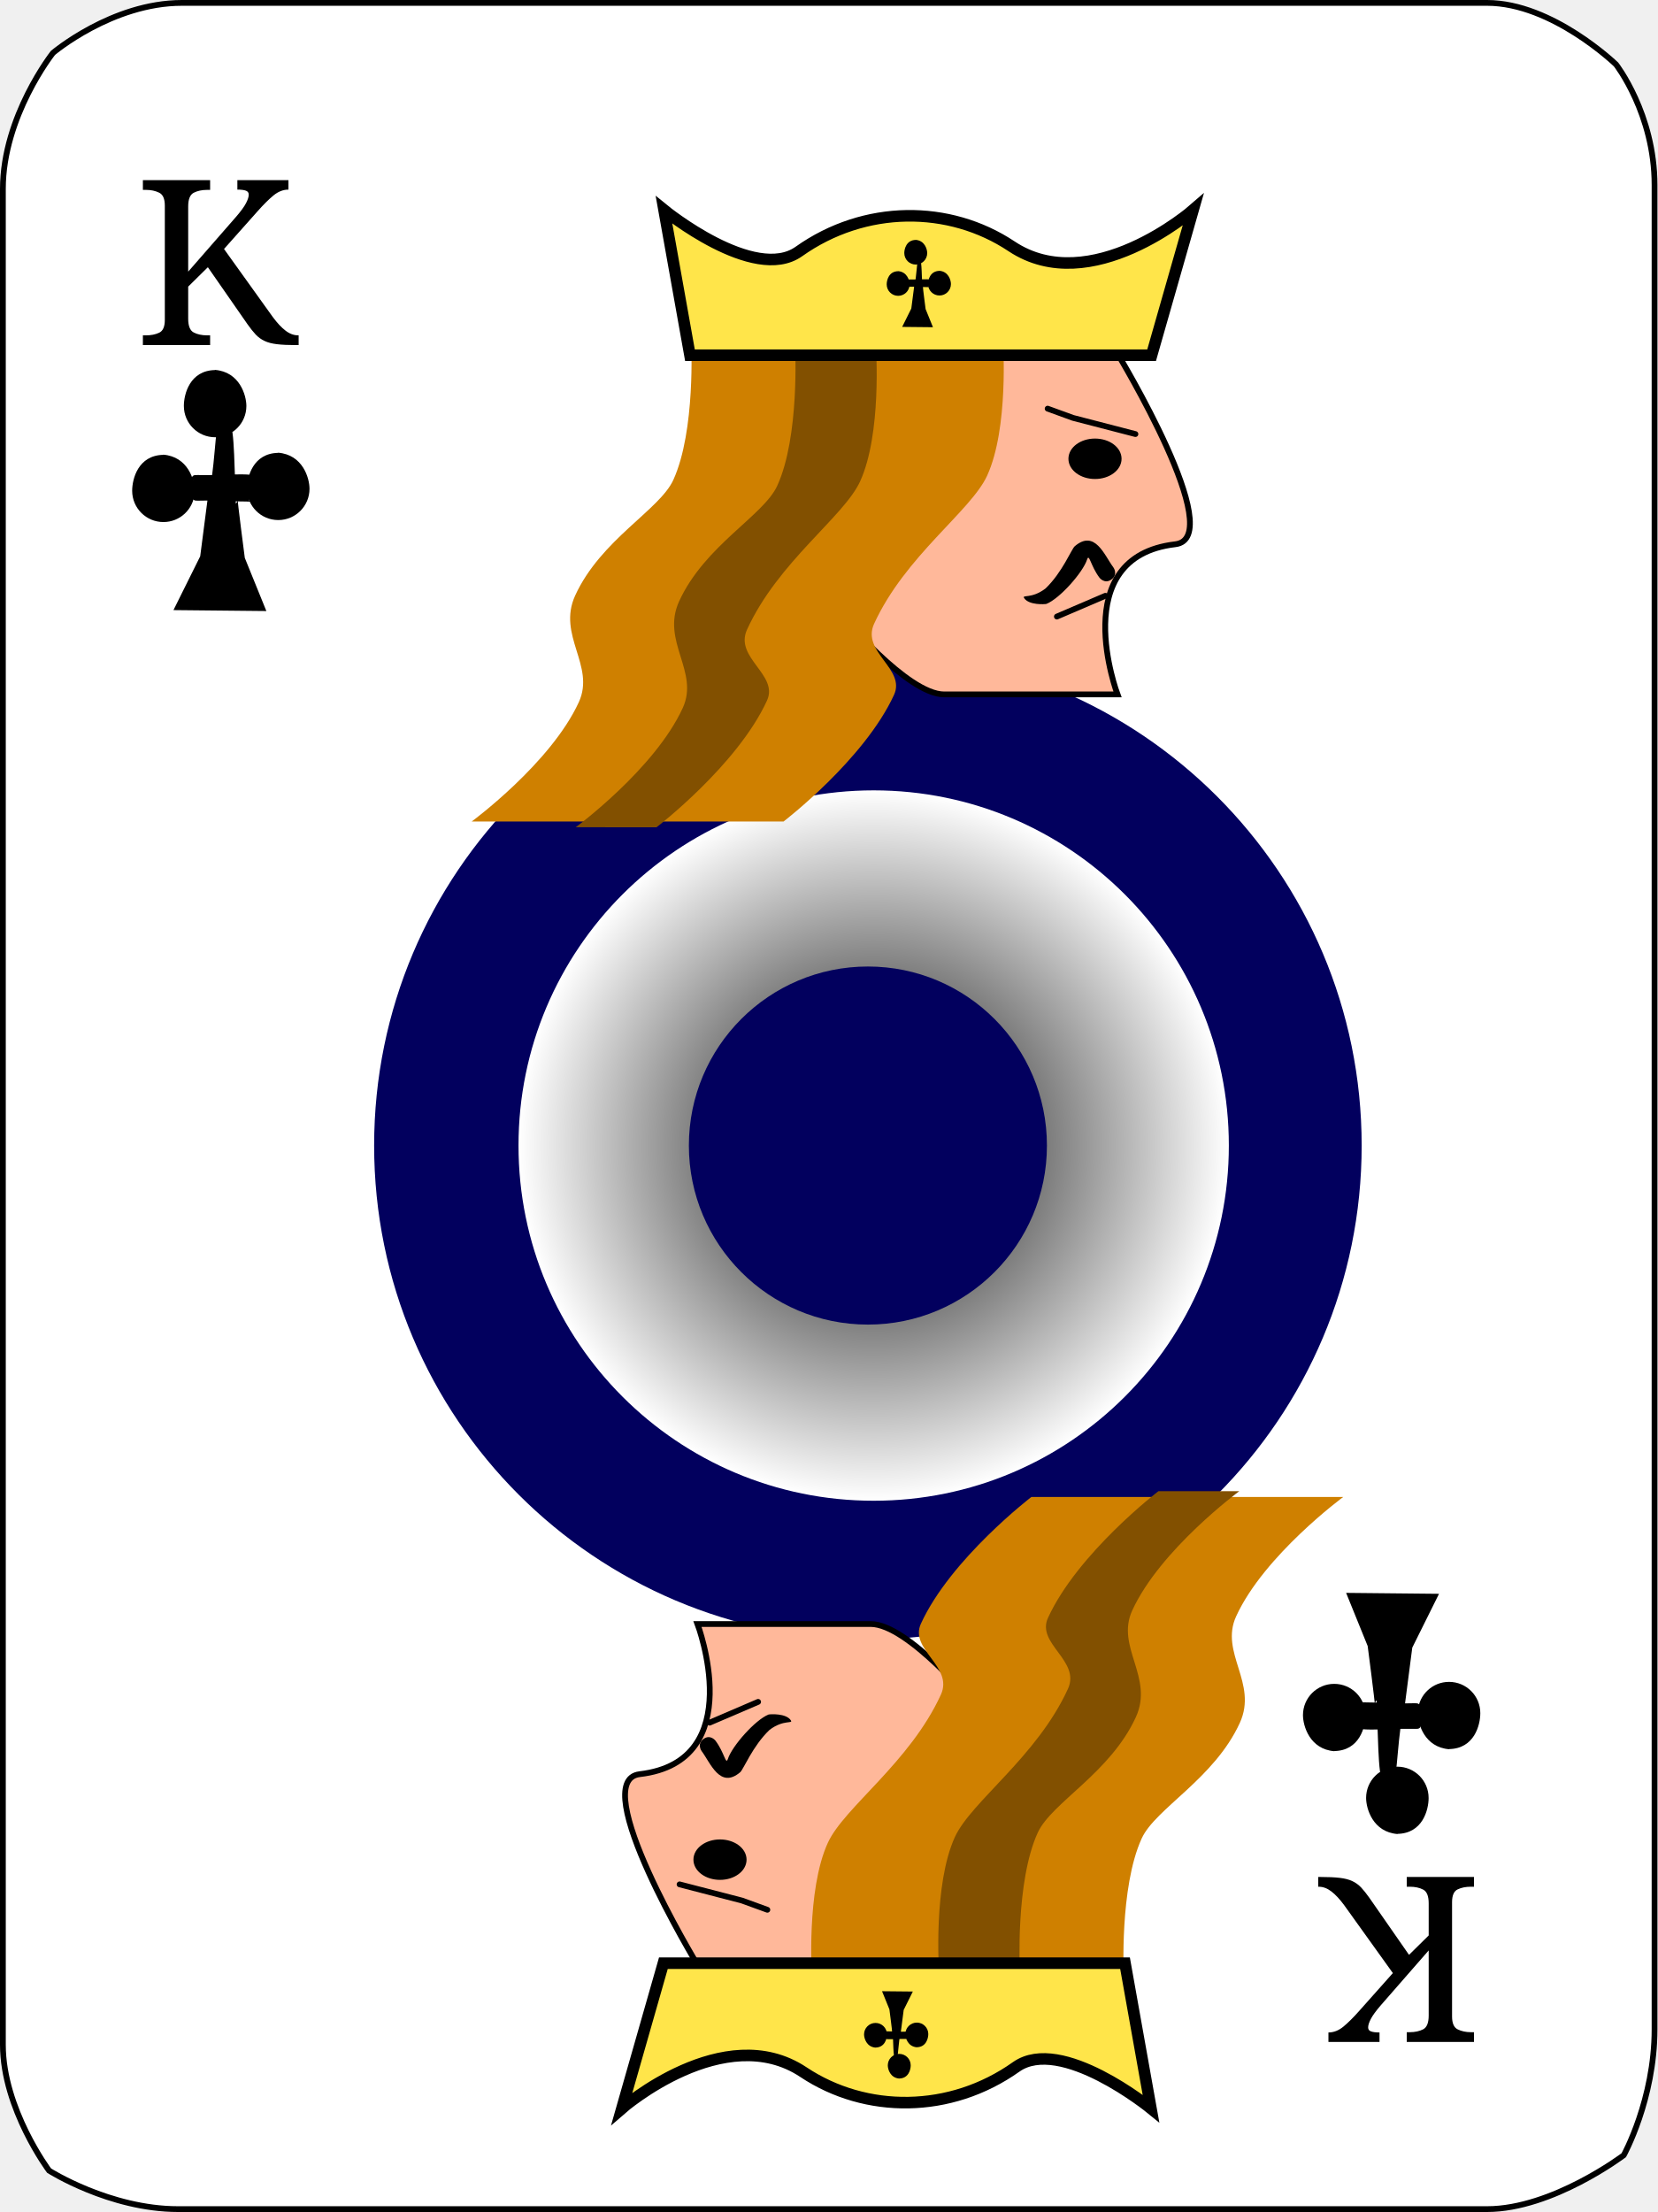
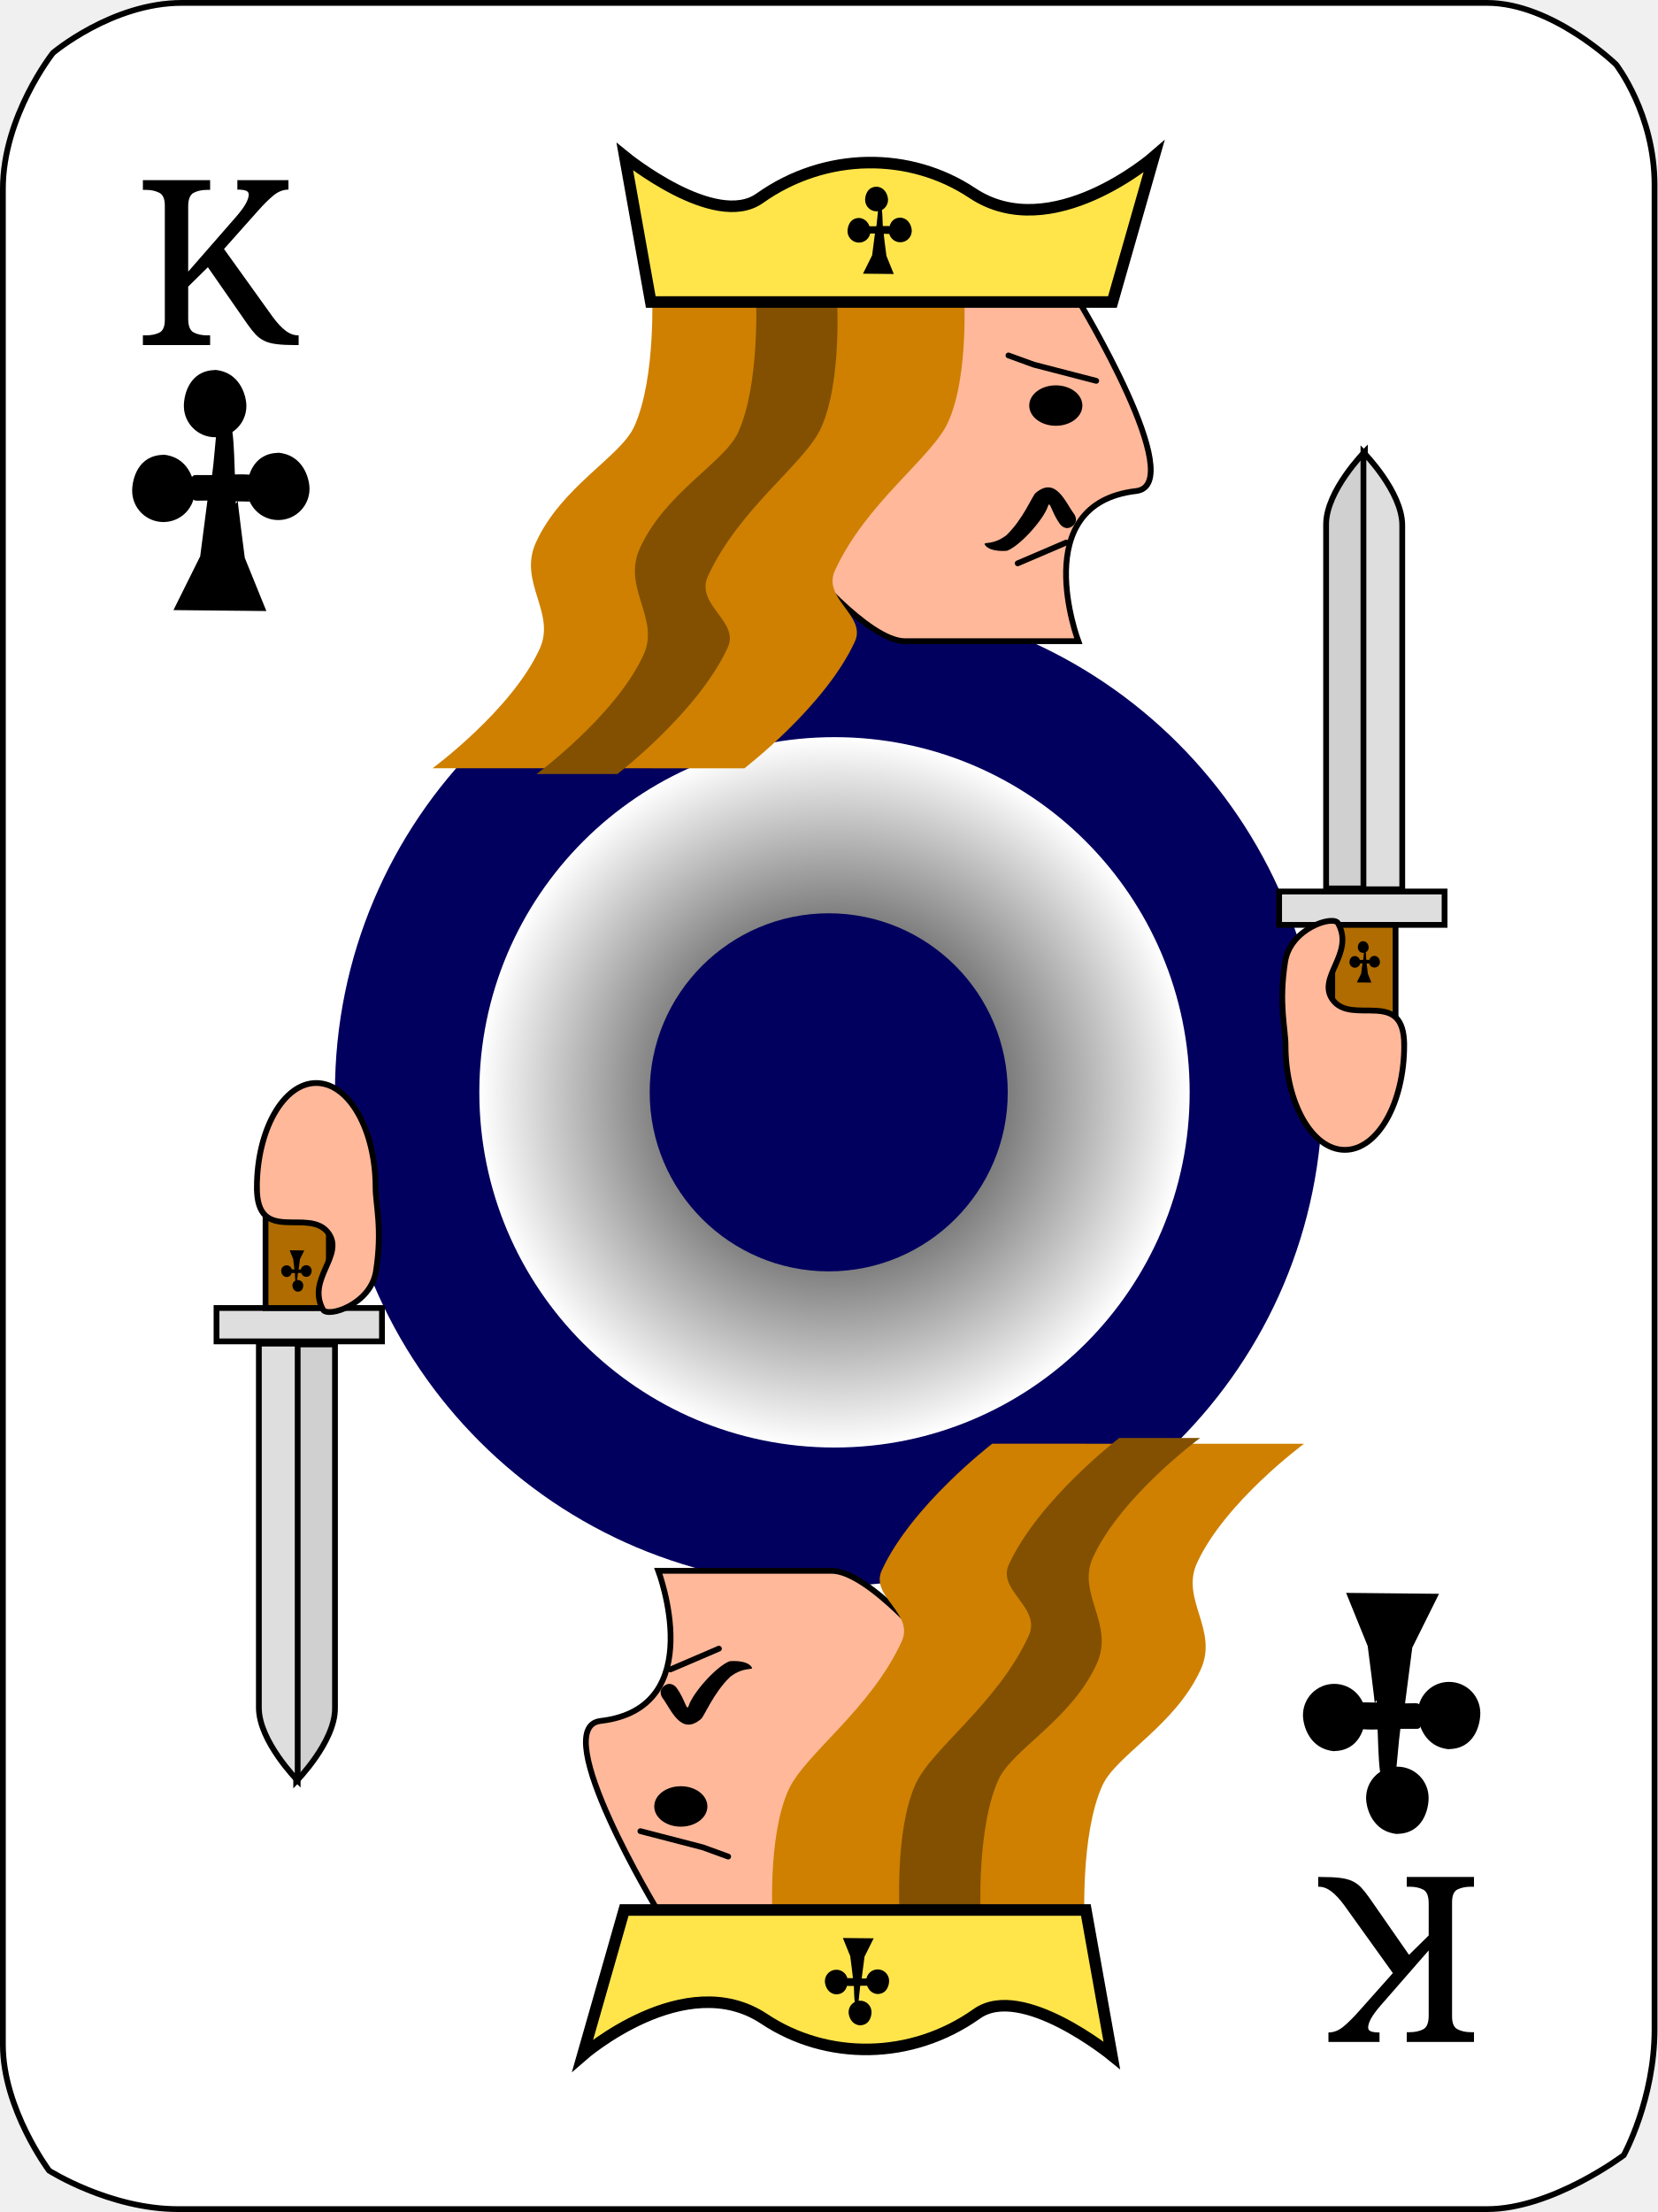
<svg xmlns="http://www.w3.org/2000/svg" version="1.1" width="143.5" height="191.5" viewBox="0,0,143.5,191.5">
  <defs>
-     <radialGradient cx="245.5" cy="185" r="30.75" gradientUnits="userSpaceOnUse" id="color-1">
+     <radialGradient cx="240.5" cy="178.817" r="30.75" gradientUnits="userSpaceOnUse" id="color-1">
      <stop offset="0" stop-color="#000000" />
      <stop offset="1" stop-color="#ffffff" />
    </radialGradient>
  </defs>
-   <g transform="translate(-169.858,-85.82584)">
+   <g transform="translate(-168.25,-84.25)">
    <g data-paper-data="{&quot;isPaintingLayer&quot;:true}" fill-rule="nonzero" stroke-linejoin="miter" stroke-miterlimit="10" stroke-dasharray="" stroke-dashoffset="0" style="mix-blend-mode: normal">
-       <path d="M174.108,273.743c0,0 -4,-5.345 -4,-10.9c0,-16.664 0,-97.964 0,-160.667c0,-6.283 4.333,-11.767 4.333,-11.767c0,0 5.118,-4.333 11.167,-4.333c44.1,0 96.024,0 113,0c5.659,0 11.167,5.333 11.167,5.333c0,0 3.333,4.28 3.333,10.433c0,62.312 0,141.441 0,159.667c0,6.075 -2.667,10.9 -2.667,10.9c0,0 -6.175,4.667 -11.833,4.667c-16.976,0 -69.104,0 -113.333,0c-5.919,0 -11.167,-3.333 -11.167,-3.333z" fill="#ffffff" stroke="#000000" stroke-width="0.5" stroke-linecap="butt" />
-       <text transform="translate(181.4718,115.7019) scale(0.5,0.5)" font-size="40" xml:space="preserve" fill="#000000" fill-rule="nonzero" stroke="none" stroke-width="1" stroke-linecap="butt" stroke-linejoin="miter" stroke-miterlimit="10" stroke-dasharray="" stroke-dashoffset="0" font-family="Serif" font-weight="normal" text-anchor="start" style="mix-blend-mode: normal">
-         <tspan x="0" dy="0">K</tspan>
-       </text>
-       <text transform="translate(298.2325,248.3216) rotate(-180) scale(0.5,0.5)" font-size="40" xml:space="preserve" data-paper-data="{&quot;origRot&quot;:-45}" fill="#000000" fill-rule="nonzero" stroke="none" stroke-width="1" stroke-linecap="butt" stroke-linejoin="miter" stroke-miterlimit="10" stroke-dasharray="" stroke-dashoffset="0" font-family="Serif" font-weight="normal" text-anchor="start" style="mix-blend-mode: normal">
-         <tspan x="0" dy="0">K</tspan>
-       </text>
-       <g fill="#000000" stroke-linecap="butt">
-         <path d="M185.277,138.399l2.157,-4.34c0,0 0.313,-2.449 0.665,-5.133c0.049,-0.057 -1.336,0.037 -1.327,-0.028c0.011,0.083 -0.049,-1.673 -0.054,-1.677c-0.07,-0.055 1.719,0.033 1.731,-0.053c0.205,-1.53 0.289,-3.038 0.429,-4.117c0.027,-0.206 0.836,0.079 0.864,0.285c0.129,0.951 0.165,2.662 0.211,3.819c1.398,-0.039 1.345,0.026 1.649,0.023c0.059,0.03 -0.048,1.84 -0.064,1.83c-0.038,-0.003 -0.447,-0.024 -1.359,-0.03c-0.05,0.019 0.63,5.21 0.63,5.21l1.738,4.284z" stroke="#000000" stroke-width="0.5" />
-         <path d="M181.301,128.314c0,-1.021 0.513,-3.081 2.712,-3.111c0.001,0.066 0.077,1.096 0.034,1.111c-2.351,-0.01 1.993,-0.209 -0.007,-0c-0.166,-0.082 0.007,-1.058 -0.053,-1.126c2.144,0.167 2.727,2.199 2.727,3.126c0,0.065 -0.002,0.13 -0.007,0.194c-0.099,1.404 -1.27,2.513 -2.7,2.513c-1.495,0 -2.706,-1.212 -2.706,-2.706z" stroke="none" stroke-width="0" />
-         <path d="M185.776,120.974c0,-1.021 0.513,-3.081 2.712,-3.111c0.001,0.066 0.077,1.096 0.034,1.111c-2.351,-0.01 1.993,-0.209 -0.007,-0c-0.166,-0.082 0.007,-1.058 -0.053,-1.126c2.144,0.167 2.727,2.199 2.727,3.126c0,1.495 -1.212,2.706 -2.706,2.706c-1.495,0 -2.706,-1.212 -2.706,-2.706z" stroke="none" stroke-width="0" />
-         <path d="M191.242,128.143c0,-1.021 0.513,-3.081 2.712,-3.111c0.001,0.066 0.077,1.096 0.034,1.111c-2.351,-0.01 1.993,-0.209 -0.007,-0c-0.166,-0.082 0.007,-1.058 -0.053,-1.126c2.144,0.167 2.727,2.199 2.727,3.126c0,1.495 -1.212,2.706 -2.706,2.706c-1.495,0 -2.706,-1.212 -2.706,-2.706z" stroke="none" stroke-width="0" />
+       <g stroke-linecap="butt">
+         <path d="M172.5,272.167c0,0 -4,-5.345 -4,-10.9c0,-16.664 0,-97.964 0,-160.667c0,-6.283 4.333,-11.767 4.333,-11.767c0,0 5.118,-4.333 11.167,-4.333c44.1,0 96.024,0 113,0c5.659,0 11.167,5.333 11.167,5.333c0,0 3.333,4.28 3.333,10.433c0,62.312 0,141.441 0,159.667c0,6.075 -2.667,10.9 -2.667,10.9c0,0 -6.175,4.667 -11.833,4.667c-16.976,0 -69.104,0 -113.333,0c-5.919,0 -11.167,-3.333 -11.167,-3.333z" fill="#ffffff" stroke="#000000" stroke-width="0.5" />
+         <text transform="translate(179.8638,114.1261) scale(0.5,0.5)" font-size="40" xml:space="preserve" fill="#000000" fill-rule="nonzero" stroke="none" stroke-width="1" stroke-linecap="butt" stroke-linejoin="miter" stroke-miterlimit="10" stroke-dasharray="" stroke-dashoffset="0" font-family="Serif" font-weight="normal" text-anchor="start" style="mix-blend-mode: normal">
+           <tspan x="0" dy="0">K</tspan>
+         </text>
+         <text transform="translate(296.6245,246.7457) rotate(-180) scale(0.5,0.5)" font-size="40" xml:space="preserve" data-paper-data="{&quot;origRot&quot;:-45}" fill="#000000" fill-rule="nonzero" stroke="none" stroke-width="1" stroke-linecap="butt" stroke-linejoin="miter" stroke-miterlimit="10" stroke-dasharray="" stroke-dashoffset="0" font-family="Serif" font-weight="normal" text-anchor="start" style="mix-blend-mode: normal">
+           <tspan x="0" dy="0">K</tspan>
+         </text>
+         <path d="M183.669,136.823l2.157,-4.34c0,0 0.313,-2.449 0.665,-5.133c0.049,-0.057 -1.336,0.037 -1.327,-0.028c0.011,0.083 -0.049,-1.673 -0.054,-1.677c-0.07,-0.055 1.719,0.033 1.731,-0.053c0.205,-1.53 0.289,-3.038 0.429,-4.117c0.027,-0.206 0.836,0.079 0.864,0.285c0.129,0.951 0.165,2.662 0.211,3.819c1.398,-0.039 1.345,0.026 1.649,0.023c0.059,0.03 -0.048,1.84 -0.064,1.83c-0.038,-0.003 -0.447,-0.024 -1.359,-0.03c-0.05,0.019 0.63,5.21 0.63,5.21l1.738,4.284z" fill="#000000" stroke="#000000" stroke-width="0.5" />
+         <path d="M179.693,126.738c0,-1.021 0.513,-3.081 2.712,-3.111c0.001,0.066 0.077,1.096 0.034,1.111c-2.351,-0.01 1.993,-0.209 -0.007,-0c-0.166,-0.082 0.007,-1.058 -0.053,-1.126c2.144,0.167 2.727,2.199 2.727,3.126c0,0.065 -0.002,0.13 -0.007,0.194c-0.099,1.404 -1.27,2.513 -2.7,2.513c-1.495,0 -2.706,-1.212 -2.706,-2.706z" fill="#000000" stroke="none" stroke-width="0" />
+         <path d="M184.168,119.398c0,-1.021 0.513,-3.081 2.712,-3.111c0.001,0.066 0.077,1.096 0.034,1.111c-2.351,-0.01 1.993,-0.209 -0.007,-0c-0.166,-0.082 0.007,-1.058 -0.053,-1.126c2.144,0.167 2.727,2.199 2.727,3.126c0,1.495 -1.212,2.706 -2.706,2.706c-1.495,0 -2.706,-1.212 -2.706,-2.706z" fill="#000000" stroke="none" stroke-width="0" />
+         <path d="M189.634,126.567c0,-1.021 0.513,-3.081 2.712,-3.111c0.001,0.066 0.077,1.096 0.034,1.111c-2.351,-0.01 1.993,-0.209 -0.007,-0c-0.166,-0.082 0.007,-1.058 -0.053,-1.126c2.144,0.167 2.727,2.199 2.727,3.126c0,1.495 -1.212,2.706 -2.706,2.706c-1.495,0 -2.706,-1.212 -2.706,-2.706z" fill="#000000" stroke="none" stroke-width="0" />
+         <path d="M292.438,222.477l-2.157,4.34c0,0 -0.313,2.449 -0.665,5.133c-0.049,0.057 1.336,-0.037 1.327,0.028c-0.011,-0.083 0.049,1.673 0.054,1.677c0.07,0.055 -1.719,-0.033 -1.731,0.053c-0.205,1.53 -0.289,3.038 -0.429,4.117c-0.027,0.206 -0.836,-0.079 -0.864,-0.285c-0.129,-0.951 -0.165,-2.662 -0.211,-3.819c-1.398,0.039 -1.345,-0.026 -1.649,-0.023c-0.059,-0.03 0.048,-1.84 0.064,-1.83c0.038,0.003 0.447,0.024 1.359,0.03c0.05,-0.019 -0.63,-5.21 -0.63,-5.21l-1.738,-4.284z" fill="#000000" stroke="#000000" stroke-width="0.5" />
+         <path d="M296.414,232.563c0,1.021 -0.513,3.081 -2.712,3.111c-0.001,-0.066 -0.077,-1.096 -0.034,-1.111c2.351,0.01 -1.993,0.209 0.007,0c0.166,0.082 -0.007,1.058 0.053,1.126c-2.144,-0.167 -2.727,-2.199 -2.727,-3.126c0,-0.065 0.002,-0.13 0.007,-0.194c0.099,-1.404 1.27,-2.513 2.7,-2.513c1.495,0 2.706,1.212 2.706,2.706z" fill="#000000" stroke="none" stroke-width="0" />
+         <path d="M291.939,239.902c0,1.021 -0.513,3.081 -2.712,3.111c-0.001,-0.066 -0.077,-1.096 -0.034,-1.111c2.351,0.01 -1.993,0.21 0.007,0c0.166,0.082 -0.007,1.058 0.053,1.126c-2.144,-0.167 -2.727,-2.199 -2.727,-3.126c0,-1.495 1.212,-2.706 2.706,-2.706c1.495,0 2.706,1.212 2.706,2.706z" fill="#000000" stroke="none" stroke-width="0" />
+         <path d="M286.473,232.733c0,1.021 -0.513,3.081 -2.712,3.111c-0.001,-0.066 -0.077,-1.096 -0.034,-1.111c2.351,0.01 -1.993,0.209 0.007,0c0.166,0.082 -0.007,1.058 0.053,1.126c-2.144,-0.167 -2.727,-2.199 -2.727,-3.126c0,-1.495 1.212,-2.706 2.706,-2.706c1.495,0 2.706,1.212 2.706,2.706z" fill="#000000" stroke="none" stroke-width="0" />
      </g>
-       <g data-paper-data="{&quot;origRot&quot;:0}" fill="#000000" stroke-linecap="butt">
-         <path d="M294.046,224.053l-2.157,4.34c0,0 -0.313,2.449 -0.665,5.133c-0.049,0.057 1.336,-0.037 1.327,0.028c-0.011,-0.083 0.049,1.673 0.054,1.677c0.07,0.055 -1.719,-0.033 -1.731,0.053c-0.205,1.53 -0.289,3.038 -0.429,4.117c-0.027,0.206 -0.836,-0.079 -0.864,-0.285c-0.129,-0.951 -0.165,-2.662 -0.211,-3.819c-1.398,0.039 -1.345,-0.026 -1.649,-0.023c-0.059,-0.03 0.048,-1.84 0.064,-1.83c0.038,0.003 0.447,0.024 1.359,0.03c0.05,-0.019 -0.63,-5.21 -0.63,-5.21l-1.738,-4.284z" stroke="#000000" stroke-width="0.5" />
-         <path d="M298.022,234.138c0,1.021 -0.513,3.081 -2.712,3.111c-0.001,-0.066 -0.077,-1.096 -0.034,-1.111c2.351,0.01 -1.993,0.209 0.007,0c0.166,0.082 -0.007,1.058 0.053,1.126c-2.144,-0.167 -2.727,-2.199 -2.727,-3.126c0,-0.065 0.002,-0.13 0.007,-0.194c0.099,-1.404 1.27,-2.513 2.7,-2.513c1.495,0 2.706,1.212 2.706,2.706z" stroke="none" stroke-width="0" />
-         <path d="M293.547,241.478c0,1.021 -0.513,3.081 -2.712,3.111c-0.001,-0.066 -0.077,-1.096 -0.034,-1.111c2.351,0.01 -1.993,0.21 0.007,0c0.166,0.082 -0.007,1.058 0.053,1.126c-2.144,-0.167 -2.727,-2.199 -2.727,-3.126c0,-1.495 1.212,-2.706 2.706,-2.706c1.495,0 2.706,1.212 2.706,2.706z" stroke="none" stroke-width="0" />
-         <path d="M288.081,234.309c0,1.021 -0.513,3.081 -2.712,3.111c-0.001,-0.066 -0.077,-1.096 -0.034,-1.111c2.351,0.01 -1.993,0.209 0.007,0c0.166,0.082 -0.007,1.058 0.053,1.126c-2.144,-0.167 -2.727,-2.199 -2.727,-3.126c0,-1.495 1.212,-2.706 2.706,-2.706c1.495,0 2.706,1.212 2.706,2.706z" stroke="none" stroke-width="0" />
-       </g>
-       <path d="M202.25,185c0,-23.61 19.14,-42.75 42.75,-42.75c23.61,0 42.75,19.14 42.75,42.75c0,23.61 -19.14,42.75 -42.75,42.75c-23.61,0 -42.75,-19.14 -42.75,-42.75z" fill="#02005e" stroke="none" stroke-width="0" stroke-linecap="butt" />
-       <path d="M214.75,185c0,-16.983 13.767,-30.75 30.75,-30.75c16.983,0 30.75,13.767 30.75,30.75c0,16.983 -13.767,30.75 -30.75,30.75c-16.983,0 -30.75,-13.767 -30.75,-30.75z" fill="url(#color-1)" stroke="none" stroke-width="0" stroke-linecap="butt" />
-       <path d="M229.5,185c0,-8.56 6.94,-15.5 15.5,-15.5c8.56,0 15.5,6.94 15.5,15.5c0,8.56 -6.94,15.5 -15.5,15.5c-8.56,0 -15.5,-6.94 -15.5,-15.5z" fill="#02005e" stroke="none" stroke-width="0" stroke-linecap="butt" />
-       <path d="M242.612,138.944l0.5,-22.5h23.5c0,0 9.659,15.957 5,16.5c-9.5,1.107 -5,13 -5,13c0,0 -10.705,0 -15,0c-3.233,0 -9,-7 -9,-7z" fill="#ffb89a" stroke="#000000" stroke-width="0.5" stroke-linecap="butt" />
-       <path d="M210.7,156.944c0,0 6.851,-5.043 9.273,-10.333c1.448,-3.163 -1.9,-5.772 -0.317,-9.229c2.22,-4.849 7.303,-7.399 8.495,-10.002c1.943,-4.243 1.549,-11.935 1.549,-11.935h27c0,0 0.51,7.438 -1.375,11.557c-1.405,3.069 -7.095,6.943 -9.788,12.826c-1.121,2.448 2.758,3.897 1.728,6.147c-2.567,5.607 -9.565,10.97 -9.565,10.97z" fill="#cf8000" stroke="none" stroke-width="0" stroke-linecap="butt" />
-       <path d="M219.7,157.444c0,0 6.851,-5.043 9.273,-10.333c1.448,-3.163 -1.9,-5.772 -0.317,-9.229c2.22,-4.849 7.303,-7.399 8.495,-10.002c1.943,-4.243 1.549,-11.935 1.549,-11.935h7c0,0 0.51,7.438 -1.375,11.557c-1.405,3.069 -7.095,6.943 -9.788,12.826c-1.121,2.448 2.758,3.897 1.728,6.147c-2.567,5.607 -9.565,10.97 -9.565,10.97z" fill="#825000" stroke="none" stroke-width="0" stroke-linecap="butt" />
-       <path d="M266.712,125.544c0,0.828 -0.918,1.5 -2.05,1.5c-1.132,0 -2.05,-0.672 -2.05,-1.5c0,-0.828 0.918,-1.5 2.05,-1.5c1.132,0 2.05,0.672 2.05,1.5z" fill="#000000" stroke="#000000" stroke-width="0.5" stroke-linecap="butt" />
-       <path d="M268.162,123.404l-5.4,-1.4l-2.2,-0.8" fill="none" stroke="#000000" stroke-width="0.5" stroke-linecap="round" />
-       <path d="M265.562,137.404l-4.2,1.8" fill="none" stroke="#000000" stroke-width="0.5" stroke-linecap="round" />
-       <path d="M258.531,137.609c-0.224,-0.335 0.62,0.101 1.848,-0.837c1.455,-1.39 2.249,-3.417 2.532,-3.658c1.749,-1.488 2.573,0.804 3.335,1.821c0,0 0.45,0.6 -0.15,1.05c-0.6,0.45 -1.05,-0.15 -1.05,-0.15c-0.763,-1.018 -0.886,-2.133 -1.065,-1.579c-0.363,1.125 -2.371,3.394 -3.525,3.852c-0.133,0.033 -1.51,0.125 -1.926,-0.499z" fill="#000000" stroke="none" stroke-width="0.5" stroke-linecap="butt" />
-       <path d="M229.594,116.58l-2.245,-12.575c0,0 7.788,6.352 11.676,3.593c5.695,-4.042 13.019,-4.042 18.413,-0.449c6.859,4.569 15.718,-3.144 15.718,-3.144l-3.593,12.575z" fill="#ffe54a" stroke="#000000" stroke-width="1" stroke-linecap="butt" />
-       <g fill="#000000" stroke-width="0" stroke-linecap="butt">
-         <path d="M247.967,114.127l0.791,-1.591c0,0 0.115,-0.898 0.244,-1.882c0.018,-0.021 -0.49,0.014 -0.486,-0.01c0.004,0.031 -0.018,-0.614 -0.02,-0.615c-0.026,-0.02 0.63,0.012 0.635,-0.02c0.075,-0.561 0.106,-1.114 0.157,-1.51c0.01,-0.076 0.307,0.029 0.317,0.105c0.047,0.349 0.06,0.976 0.077,1.4c0.512,-0.014 0.493,0.01 0.604,0.009c0.022,0.011 -0.017,0.674 -0.023,0.671c-0.014,-0.001 -0.164,-0.009 -0.498,-0.011c-0.018,0.007 0.231,1.91 0.231,1.91l0.637,1.571z" stroke="#000000" />
-         <path d="M246.627,110.446c0,-0.374 0.188,-1.13 0.994,-1.141c0.001,0.024 0.028,0.402 0.013,0.407c-0.862,-0.004 0.731,-0.077 -0.002,-0c-0.061,-0.03 0.003,-0.388 -0.02,-0.413c0.786,0.061 1,0.806 1,1.146c0,0.024 -0.001,0.048 -0.003,0.071c-0.036,0.515 -0.466,0.921 -0.99,0.921c-0.548,0 -0.992,-0.444 -0.992,-0.992z" stroke="none" />
-         <path d="M248.15,107.738c0,-0.374 0.188,-1.13 0.994,-1.141c0.001,0.024 0.028,0.402 0.013,0.407c-0.862,-0.004 0.731,-0.077 -0.002,-0c-0.061,-0.03 0.003,-0.388 -0.02,-0.413c0.786,0.061 1,0.806 1,1.146c0,0.548 -0.444,0.992 -0.992,0.992c-0.548,0 -0.992,-0.444 -0.992,-0.992z" stroke="none" />
-         <path d="M250.204,110.417c0,-0.374 0.188,-1.13 0.994,-1.141c0.001,0.024 0.028,0.402 0.013,0.407c-0.862,-0.004 0.731,-0.077 -0.002,-0c-0.061,-0.03 0.003,-0.388 -0.02,-0.413c0.786,0.061 1,0.806 1,1.146c0,0.548 -0.444,0.992 -0.992,0.992c-0.548,0 -0.992,-0.444 -0.992,-0.992z" stroke="none" />
+       <g stroke="none" stroke-width="0" stroke-linecap="butt">
+         <path d="M197.25,178.817c0,-23.61 19.14,-42.75 42.75,-42.75c23.61,0 42.75,19.14 42.75,42.75c0,23.61 -19.14,42.75 -42.75,42.75c-23.61,0 -42.75,-19.14 -42.75,-42.75z" fill="#02005e" />
+         <path d="M209.75,178.817c0,-16.983 13.767,-30.75 30.75,-30.75c16.983,0 30.75,13.767 30.75,30.75c0,16.983 -13.767,30.75 -30.75,30.75c-16.983,0 -30.75,-13.767 -30.75,-30.75z" fill="url(#color-1)" />
+         <path d="M224.5,178.817c0,-8.56 6.94,-15.5 15.5,-15.5c8.56,0 15.5,6.94 15.5,15.5c0,8.56 -6.94,15.5 -15.5,15.5c-8.56,0 -15.5,-6.94 -15.5,-15.5z" fill="#02005e" />
      </g>
      <g>
-         <path d="M254.245,233.422l-0.5,22.5h-23.5c0,0 -9.659,-15.957 -5,-16.5c9.5,-1.107 5,-13 5,-13c0,0 10.705,0 15,0c3.233,0 9,7 9,7z" fill="#ffb89a" stroke="#000000" stroke-width="0.5" stroke-linecap="butt" />
-         <path d="M286.156,215.422c0,0 -6.851,5.043 -9.273,10.333c-1.448,3.163 1.9,5.772 0.317,9.229c-2.22,4.849 -7.303,7.399 -8.495,10.002c-1.943,4.243 -1.549,11.935 -1.549,11.935h-27c0,0 -0.51,-7.438 1.375,-11.557c1.405,-3.069 7.095,-6.943 9.788,-12.826c1.121,-2.448 -2.758,-3.897 -1.728,-6.147c2.567,-5.607 9.565,-10.97 9.565,-10.97z" fill="#cf8000" stroke="none" stroke-width="0" stroke-linecap="butt" />
-         <path d="M277.156,214.922c0,0 -6.851,5.043 -9.273,10.333c-1.448,3.163 1.9,5.772 0.317,9.229c-2.22,4.849 -7.303,7.399 -8.495,10.002c-1.943,4.243 -1.549,11.935 -1.549,11.935h-7c0,0 -0.51,-7.438 1.375,-11.557c1.405,-3.069 7.095,-6.943 9.788,-12.826c1.121,-2.448 -2.758,-3.897 -1.728,-6.147c2.567,-5.607 9.565,-10.97 9.565,-10.97z" fill="#825000" stroke="none" stroke-width="0" stroke-linecap="butt" />
-         <path d="M230.145,246.822c0,-0.828 0.918,-1.5 2.05,-1.5c1.132,0 2.05,0.672 2.05,1.5c0,0.828 -0.918,1.5 -2.05,1.5c-1.132,0 -2.05,-0.672 -2.05,-1.5z" fill="#000000" stroke="#000000" stroke-width="0.5" stroke-linecap="butt" />
-         <path d="M228.695,248.962l5.4,1.4l2.2,0.8" fill="none" stroke="#000000" stroke-width="0.5" stroke-linecap="round" />
-         <path d="M235.495,233.162l-4.2,1.8" fill="none" stroke="#000000" stroke-width="0.5" stroke-linecap="round" />
-         <path d="M238.325,234.757c0.224,0.335 -0.62,-0.101 -1.848,0.837c-1.455,1.39 -2.249,3.417 -2.532,3.658c-1.749,1.488 -2.573,-0.804 -3.335,-1.821c0,0 -0.45,-0.6 0.15,-1.05c0.6,-0.45 1.05,0.15 1.05,0.15c0.763,1.018 0.886,2.133 1.065,1.579c0.363,-1.125 2.371,-3.394 3.525,-3.852c0.133,-0.033 1.51,-0.125 1.926,0.499z" fill="#000000" stroke="none" stroke-width="0.5" stroke-linecap="butt" />
-         <path d="M267.262,255.786l2.245,12.575c0,0 -7.788,-6.352 -11.676,-3.593c-5.695,4.042 -13.019,4.042 -18.413,0.449c-6.859,-4.569 -15.718,3.144 -15.718,3.144l3.593,-12.575z" fill="#ffe54a" stroke="#000000" stroke-width="1" stroke-linecap="butt" />
+         <path d="M249.245,227.239l-0.5,22.5h-23.5c0,0 -9.659,-15.957 -5,-16.5c9.5,-1.107 5,-13 5,-13c0,0 10.705,0 15,0c3.233,0 9,7 9,7z" fill="#ffb89a" stroke="#000000" stroke-width="0.5" stroke-linecap="butt" />
+         <path d="M281.156,209.239c0,0 -6.851,5.043 -9.273,10.333c-1.448,3.163 1.9,5.772 0.317,9.229c-2.22,4.849 -7.303,7.399 -8.495,10.002c-1.943,4.243 -1.549,11.935 -1.549,11.935h-27c0,0 -0.51,-7.438 1.375,-11.557c1.405,-3.069 7.095,-6.943 9.788,-12.826c1.121,-2.448 -2.758,-3.897 -1.728,-6.147c2.567,-5.607 9.565,-10.97 9.565,-10.97z" fill="#cf8000" stroke="none" stroke-width="0" stroke-linecap="butt" />
+         <path d="M272.156,208.739c0,0 -6.851,5.043 -9.273,10.333c-1.448,3.163 1.9,5.772 0.317,9.229c-2.22,4.849 -7.303,7.399 -8.495,10.002c-1.943,4.243 -1.549,11.935 -1.549,11.935h-7c0,0 -0.51,-7.438 1.375,-11.557c1.405,-3.069 7.095,-6.943 9.788,-12.826c1.121,-2.448 -2.758,-3.897 -1.728,-6.147c2.567,-5.607 9.565,-10.97 9.565,-10.97z" fill="#825000" stroke="none" stroke-width="0" stroke-linecap="butt" />
+         <path d="M225.145,240.639c0,-0.828 0.918,-1.5 2.05,-1.5c1.132,0 2.05,0.672 2.05,1.5c0,0.828 -0.918,1.5 -2.05,1.5c-1.132,0 -2.05,-0.672 -2.05,-1.5z" fill="#000000" stroke="#000000" stroke-width="0.5" stroke-linecap="butt" />
+         <path d="M223.695,242.779l5.4,1.4l2.2,0.8" fill="none" stroke="#000000" stroke-width="0.5" stroke-linecap="round" />
+         <path d="M230.495,226.979l-4.2,1.8" fill="none" stroke="#000000" stroke-width="0.5" stroke-linecap="round" />
+         <path d="M233.325,228.574c0.224,0.335 -0.62,-0.101 -1.848,0.837c-1.455,1.39 -2.249,3.417 -2.532,3.658c-1.749,1.488 -2.573,-0.804 -3.335,-1.821c0,0 -0.45,-0.6 0.15,-1.05c0.6,-0.45 1.05,0.15 1.05,0.15c0.763,1.018 0.886,2.133 1.065,1.579c0.363,-1.125 2.371,-3.394 3.525,-3.852c0.133,-0.033 1.51,-0.125 1.926,0.499z" fill="#000000" stroke="none" stroke-width="0.5" stroke-linecap="butt" />
+         <path d="M262.262,249.603l2.245,12.575c0,0 -7.788,-6.352 -11.676,-3.593c-5.695,4.042 -13.019,4.042 -18.413,0.449c-6.859,-4.569 -15.718,3.144 -15.718,3.144l3.593,-12.575z" fill="#ffe54a" stroke="#000000" stroke-width="1" stroke-linecap="butt" />
        <g fill="#000000" stroke-width="0" stroke-linecap="butt">
-           <path d="M248.89,258.239l-0.791,1.591c0,0 -0.115,0.898 -0.244,1.882c-0.018,0.021 0.49,-0.014 0.486,0.01c-0.004,-0.031 0.018,0.614 0.02,0.615c0.026,0.02 -0.63,-0.012 -0.634,0.02c-0.075,0.561 -0.106,1.114 -0.157,1.51c-0.01,0.076 -0.307,-0.029 -0.317,-0.105c-0.047,-0.349 -0.06,-0.976 -0.077,-1.4c-0.512,0.014 -0.493,-0.01 -0.604,-0.009c-0.022,-0.011 0.017,-0.674 0.023,-0.671c0.014,0.001 0.164,0.009 0.498,0.011c0.018,-0.007 -0.231,-1.91 -0.231,-1.91l-0.637,-1.571z" stroke="#000000" />
-           <path d="M250.229,261.92c0,0.374 -0.188,1.13 -0.994,1.141c-0.001,-0.024 -0.028,-0.402 -0.013,-0.407c0.862,0.004 -0.731,0.077 0.002,0c0.061,0.03 -0.003,0.388 0.02,0.413c-0.786,-0.061 -1,-0.806 -1,-1.146c0,-0.024 0.001,-0.048 0.003,-0.071c0.036,-0.515 0.466,-0.921 0.99,-0.921c0.548,0 0.992,0.444 0.992,0.992z" stroke="none" />
-           <path d="M248.707,264.628c0,0.374 -0.188,1.13 -0.994,1.141c-0.001,-0.024 -0.028,-0.402 -0.013,-0.407c0.862,0.004 -0.731,0.077 0.002,0c0.061,0.03 -0.003,0.388 0.02,0.413c-0.786,-0.061 -1,-0.806 -1,-1.146c0,-0.548 0.444,-0.992 0.992,-0.992c0.548,0 0.992,0.444 0.992,0.992z" stroke="none" />
-           <path d="M246.652,261.949c0,0.374 -0.188,1.13 -0.994,1.141c-0.001,-0.024 -0.028,-0.402 -0.013,-0.407c0.862,0.004 -0.731,0.077 0.002,0c0.061,0.03 -0.003,0.388 0.02,0.413c-0.786,-0.061 -1,-0.806 -1,-1.146c0,-0.548 0.444,-0.992 0.992,-0.992c0.548,0 0.992,0.444 0.992,0.992z" stroke="none" />
+           <path d="M243.89,252.056l-0.791,1.591c0,0 -0.115,0.898 -0.244,1.882c-0.018,0.021 0.49,-0.014 0.486,0.01c-0.004,-0.031 0.018,0.614 0.02,0.615c0.026,0.02 -0.63,-0.012 -0.634,0.02c-0.075,0.561 -0.106,1.114 -0.157,1.51c-0.01,0.076 -0.307,-0.029 -0.317,-0.105c-0.047,-0.349 -0.06,-0.976 -0.077,-1.4c-0.512,0.014 -0.493,-0.01 -0.604,-0.009c-0.022,-0.011 0.017,-0.674 0.023,-0.671c0.014,0.001 0.164,0.009 0.498,0.011c0.018,-0.007 -0.231,-1.91 -0.231,-1.91l-0.637,-1.571z" stroke="#000000" />
+           <path d="M245.229,255.737c0,0.374 -0.188,1.13 -0.994,1.141c-0.001,-0.024 -0.028,-0.402 -0.013,-0.407c0.862,0.004 -0.731,0.077 0.002,0c0.061,0.03 -0.003,0.388 0.02,0.413c-0.786,-0.061 -1,-0.806 -1,-1.146c0,-0.024 0.001,-0.048 0.003,-0.071c0.036,-0.515 0.466,-0.921 0.99,-0.921c0.548,0 0.992,0.444 0.992,0.992z" stroke="none" />
+           <path d="M243.707,258.445c0,0.374 -0.188,1.13 -0.994,1.141c-0.001,-0.024 -0.028,-0.402 -0.013,-0.407c0.862,0.004 -0.731,0.077 0.002,0c0.061,0.03 -0.003,0.388 0.02,0.413c-0.786,-0.061 -1,-0.806 -1,-1.146c0,-0.548 0.444,-0.992 0.992,-0.992c0.548,0 0.992,0.444 0.992,0.992z" stroke="none" />
+           <path d="M241.652,255.766c0,0.374 -0.188,1.13 -0.994,1.141c-0.001,-0.024 -0.028,-0.402 -0.013,-0.407c0.862,0.004 -0.731,0.077 0.002,0c0.061,0.03 -0.003,0.388 0.02,0.413c-0.786,-0.061 -1,-0.806 -1,-1.146c0,-0.548 0.444,-0.992 0.992,-0.992c0.548,0 0.992,0.444 0.992,0.992z" stroke="none" />
+         </g>
+       </g>
+       <g>
+         <path d="M237.611,132.761l0.5,-22.5h23.5c0,0 9.659,15.957 5,16.5c-9.5,1.107 -5,13 -5,13c0,0 -10.705,0 -15,0c-3.233,0 -9,-7 -9,-7z" fill="#ffb89a" stroke="#000000" stroke-width="0.5" stroke-linecap="butt" />
+         <path d="M205.7,150.761c0,0 6.851,-5.043 9.273,-10.333c1.448,-3.163 -1.9,-5.772 -0.317,-9.229c2.22,-4.849 7.303,-7.399 8.495,-10.002c1.943,-4.243 1.549,-11.935 1.549,-11.935h27c0,0 0.51,7.438 -1.375,11.557c-1.405,3.069 -7.095,6.943 -9.788,12.826c-1.121,2.448 2.758,3.897 1.728,6.147c-2.567,5.607 -9.565,10.97 -9.565,10.97z" fill="#cf8000" stroke="none" stroke-width="0" stroke-linecap="butt" />
+         <path d="M214.7,151.261c0,0 6.851,-5.043 9.273,-10.333c1.448,-3.163 -1.9,-5.772 -0.317,-9.229c2.22,-4.849 7.303,-7.399 8.495,-10.002c1.943,-4.243 1.549,-11.935 1.549,-11.935h7c0,0 0.51,7.438 -1.375,11.557c-1.405,3.069 -7.095,6.943 -9.788,12.826c-1.121,2.448 2.758,3.897 1.728,6.147c-2.567,5.607 -9.565,10.97 -9.565,10.97z" fill="#825000" stroke="none" stroke-width="0" stroke-linecap="butt" />
+         <path d="M261.711,119.361c0,0.828 -0.918,1.5 -2.05,1.5c-1.132,0 -2.05,-0.672 -2.05,-1.5c0,-0.828 0.918,-1.5 2.05,-1.5c1.132,0 2.05,0.672 2.05,1.5z" fill="#000000" stroke="#000000" stroke-width="0.5" stroke-linecap="butt" />
+         <path d="M263.161,117.221l-5.4,-1.4l-2.2,-0.8" fill="none" stroke="#000000" stroke-width="0.5" stroke-linecap="round" />
+         <path d="M260.561,131.221l-4.2,1.8" fill="none" stroke="#000000" stroke-width="0.5" stroke-linecap="round" />
+         <path d="M253.531,131.426c-0.224,-0.335 0.62,0.101 1.848,-0.837c1.455,-1.39 2.249,-3.417 2.532,-3.658c1.749,-1.488 2.573,0.804 3.335,1.821c0,0 0.45,0.6 -0.15,1.05c-0.6,0.45 -1.05,-0.15 -1.05,-0.15c-0.763,-1.018 -0.886,-2.133 -1.065,-1.579c-0.363,1.125 -2.371,3.394 -3.525,3.852c-0.133,0.033 -1.51,0.125 -1.926,-0.499z" fill="#000000" stroke="none" stroke-width="0.5" stroke-linecap="butt" />
+         <path d="M224.594,110.397l-2.245,-12.575c0,0 7.788,6.352 11.676,3.593c5.695,-4.042 13.019,-4.042 18.413,-0.449c6.859,4.569 15.718,-3.144 15.718,-3.144l-3.593,12.575z" fill="#ffe54a" stroke="#000000" stroke-width="1" stroke-linecap="butt" />
+         <path d="M242.967,107.944l0.791,-1.591c0,0 0.115,-0.898 0.244,-1.882c0.018,-0.021 -0.49,0.014 -0.486,-0.01c0.004,0.031 -0.018,-0.614 -0.02,-0.615c-0.026,-0.02 0.63,0.012 0.635,-0.02c0.075,-0.561 0.106,-1.114 0.157,-1.51c0.01,-0.076 0.307,0.029 0.317,0.105c0.047,0.349 0.06,0.976 0.077,1.4c0.512,-0.014 0.493,0.01 0.604,0.009c0.022,0.011 -0.017,0.674 -0.023,0.671c-0.014,-0.001 -0.164,-0.009 -0.498,-0.011c-0.018,0.007 0.231,1.91 0.231,1.91l0.637,1.571z" fill="#000000" stroke="#000000" stroke-width="0" stroke-linecap="butt" />
+         <path d="M241.627,104.263c0,-0.374 0.188,-1.13 0.994,-1.141c0.001,0.024 0.028,0.402 0.013,0.407c-0.862,-0.004 0.731,-0.077 -0.002,-0c-0.061,-0.03 0.003,-0.388 -0.02,-0.413c0.786,0.061 1,0.806 1,1.146c0,0.024 -0.001,0.048 -0.003,0.071c-0.036,0.515 -0.466,0.921 -0.99,0.921c-0.548,0 -0.992,-0.444 -0.992,-0.992z" fill="#000000" stroke="none" stroke-width="0" stroke-linecap="butt" />
+         <path d="M243.15,101.555c0,-0.374 0.188,-1.13 0.994,-1.141c0.001,0.024 0.028,0.402 0.013,0.407c-0.862,-0.004 0.731,-0.077 -0.002,-0c-0.061,-0.03 0.003,-0.388 -0.02,-0.413c0.786,0.061 1,0.806 1,1.146c0,0.548 -0.444,0.992 -0.992,0.992c-0.548,0 -0.992,-0.444 -0.992,-0.992z" fill="#000000" stroke="none" stroke-width="0" stroke-linecap="butt" />
+         <path d="M245.204,104.234c0,-0.374 0.188,-1.13 0.994,-1.141c0.001,0.024 0.028,0.402 0.013,0.407c-0.862,-0.004 0.731,-0.077 -0.002,-0c-0.061,-0.03 0.003,-0.388 -0.02,-0.413c0.786,0.061 1,0.806 1,1.146c0,0.548 -0.444,0.992 -0.992,0.992c-0.548,0 -0.992,-0.444 -0.992,-0.992z" fill="#000000" stroke="none" stroke-width="0" stroke-linecap="butt" />
+       </g>
+       <g stroke-linecap="butt">
+         <g>
+           <g stroke="#000000" stroke-width="0.5">
+             <path d="M283.063,161.168c0,0 0,-25.028 0,-31.521c0,-2.904 3.36,-6.304 3.36,-6.304v37.825z" fill="#d0d0d0" />
+             <path d="M286.295,161.24v-37.825c0,0 3.36,3.4 3.36,6.304c0,6.494 0,31.521 0,31.521z" data-paper-data="{&quot;index&quot;:null}" fill="#dedede" />
+             <path d="M278.996,164.32v-2.889h14.325v2.889z" fill="#dedede" />
+             <path d="M283.594,176.929v-12.608h5.482v12.608z" fill="#b06c00" />
+           </g>
+           <path d="M289.825,174.732c0,5.007 -2.3,9.066 -5.138,9.066c-2.837,0 -5.138,-4.059 -5.138,-9.066c0,-1.421 -0.609,-3.58 -0.033,-7.234c0.454,-2.879 4.181,-4.05 4.585,-3.316c1.457,2.646 -1.874,4.667 -0.476,6.612c1.656,2.304 6.199,-1.07 6.199,3.938z" fill="#ffb89a" stroke="#000000" stroke-width="0.5" />
+           <g fill="#000000" stroke-width="0">
+             <path d="M285.086,167.557c0,-0.178 0.089,-0.536 0.472,-0.541c0,0.011 0.013,0.191 0.006,0.193c-0.409,-0.002 0.347,-0.036 -0.001,-0c-0.029,-0.014 0.001,-0.184 -0.009,-0.196c0.373,0.029 0.474,0.383 0.474,0.544c0,0.011 -0,0.023 -0.001,0.034c-0.017,0.244 -0.221,0.437 -0.47,0.437c-0.26,0 -0.471,-0.211 -0.471,-0.471z" stroke="none" />
+             <path d="M285.721,169.303l0.375,-0.755c0,0 0.054,-0.426 0.116,-0.893c0.008,-0.01 -0.232,0.006 -0.231,-0.005c0.002,0.015 -0.008,-0.291 -0.009,-0.292c-0.012,-0.01 0.299,0.006 0.301,-0.009c0.036,-0.266 0.05,-0.528 0.075,-0.716c0.005,-0.036 0.145,0.014 0.15,0.05c0.022,0.165 0.029,0.463 0.037,0.664c0.243,-0.007 0.234,0.005 0.287,0.004c0.01,0.005 -0.008,0.32 -0.011,0.318c-0.007,-0.001 -0.078,-0.004 -0.236,-0.005c-0.009,0.003 0.11,0.906 0.11,0.906l0.302,0.745z" stroke="#000000" />
+             <path d="M285.808,166.272c0,-0.178 0.089,-0.536 0.472,-0.541c0,0.011 0.013,0.191 0.006,0.193c-0.409,-0.002 0.347,-0.036 -0.001,-0c-0.029,-0.014 0.001,-0.184 -0.009,-0.196c0.373,0.029 0.474,0.383 0.474,0.544c0,0.26 -0.211,0.471 -0.471,0.471c-0.26,0 -0.471,-0.211 -0.471,-0.471z" stroke="none" />
+             <path d="M286.783,167.543c0,-0.178 0.089,-0.536 0.472,-0.541c0,0.011 0.013,0.191 0.006,0.193c-0.409,-0.002 0.347,-0.036 -0.001,-0c-0.029,-0.014 0.001,-0.184 -0.009,-0.196c0.373,0.029 0.474,0.383 0.474,0.544c0,0.26 -0.211,0.471 -0.471,0.471c-0.26,0 -0.471,-0.211 -0.471,-0.471z" stroke="none" />
+           </g>
+         </g>
+         <g>
+           <g stroke="#000000" stroke-width="0.5">
+             <path d="M197.253,200.64c0,0 0,25.028 0,31.521c0,2.904 -3.36,6.304 -3.36,6.304l0,-37.825z" fill="#d0d0d0" />
+             <path d="M194.022,200.569l0,37.825c0,0 -3.36,-3.4 -3.36,-6.304c0,-6.494 0,-31.521 0,-31.521z" data-paper-data="{&quot;index&quot;:null}" fill="#dedede" />
+             <path d="M201.321,197.488l0,2.889l-14.325,0l0,-2.889z" fill="#dedede" />
+             <path d="M196.723,184.88l0,12.608l-5.482,0v-12.608z" fill="#b06c00" />
+           </g>
+           <path d="M190.491,187.076c0,-5.007 2.3,-9.066 5.138,-9.066c2.837,0 5.138,4.059 5.138,9.066c0,1.421 0.609,3.58 0.033,7.234c-0.454,2.879 -4.181,4.05 -4.585,3.316c-1.457,-2.646 1.874,-4.667 0.476,-6.612c-1.656,-2.304 -6.199,1.07 -6.199,-3.938z" fill="#ffb89a" stroke="#000000" stroke-width="0.5" />
+           <g fill="#000000" stroke-width="0">
+             <path d="M195.231,194.251c0,0.178 -0.089,0.536 -0.472,0.541c-0,-0.011 -0.013,-0.191 -0.006,-0.193c0.409,0.002 -0.347,0.036 0.001,0c0.029,0.014 -0.001,0.184 0.009,0.196c-0.373,-0.029 -0.474,-0.383 -0.474,-0.544c0,-0.011 0,-0.023 0.001,-0.034c0.017,-0.244 0.221,-0.437 0.47,-0.437c0.26,0 0.471,0.211 0.471,0.471z" stroke="none" />
+             <path d="M194.595,192.505l-0.375,0.755c0,0 -0.054,0.426 -0.116,0.893c-0.008,0.01 0.232,-0.006 0.231,0.005c-0.002,-0.015 0.008,0.291 0.009,0.292c0.012,0.01 -0.299,-0.006 -0.301,0.009c-0.036,0.266 -0.05,0.528 -0.075,0.716c-0.005,0.036 -0.145,-0.014 -0.15,-0.05c-0.022,-0.165 -0.029,-0.463 -0.037,-0.664c-0.243,0.007 -0.234,-0.005 -0.287,-0.004c-0.01,-0.005 0.008,-0.32 0.011,-0.318c0.007,0.001 0.078,0.004 0.236,0.005c0.009,-0.003 -0.11,-0.906 -0.11,-0.906l-0.302,-0.745z" stroke="#000000" />
+             <path d="M194.508,195.536c0,0.178 -0.089,0.536 -0.472,0.541c-0,-0.011 -0.013,-0.191 -0.006,-0.193c0.409,0.002 -0.347,0.036 0.001,0c0.029,0.014 -0.001,0.184 0.009,0.196c-0.373,-0.029 -0.474,-0.383 -0.474,-0.544c0,-0.26 0.211,-0.471 0.471,-0.471c0.26,0 0.471,0.211 0.471,0.471z" stroke="none" />
+             <path d="M193.534,194.265c0,0.178 -0.089,0.536 -0.472,0.541c-0,-0.011 -0.013,-0.191 -0.006,-0.193c0.409,0.002 -0.347,0.036 0.001,0c0.029,0.014 -0.001,0.184 0.009,0.196c-0.373,-0.029 -0.474,-0.383 -0.474,-0.544c0,-0.26 0.211,-0.471 0.471,-0.471c0.26,0 0.471,0.211 0.471,0.471z" stroke="none" />
+           </g>
        </g>
      </g>
    </g>
  </g>
</svg>
